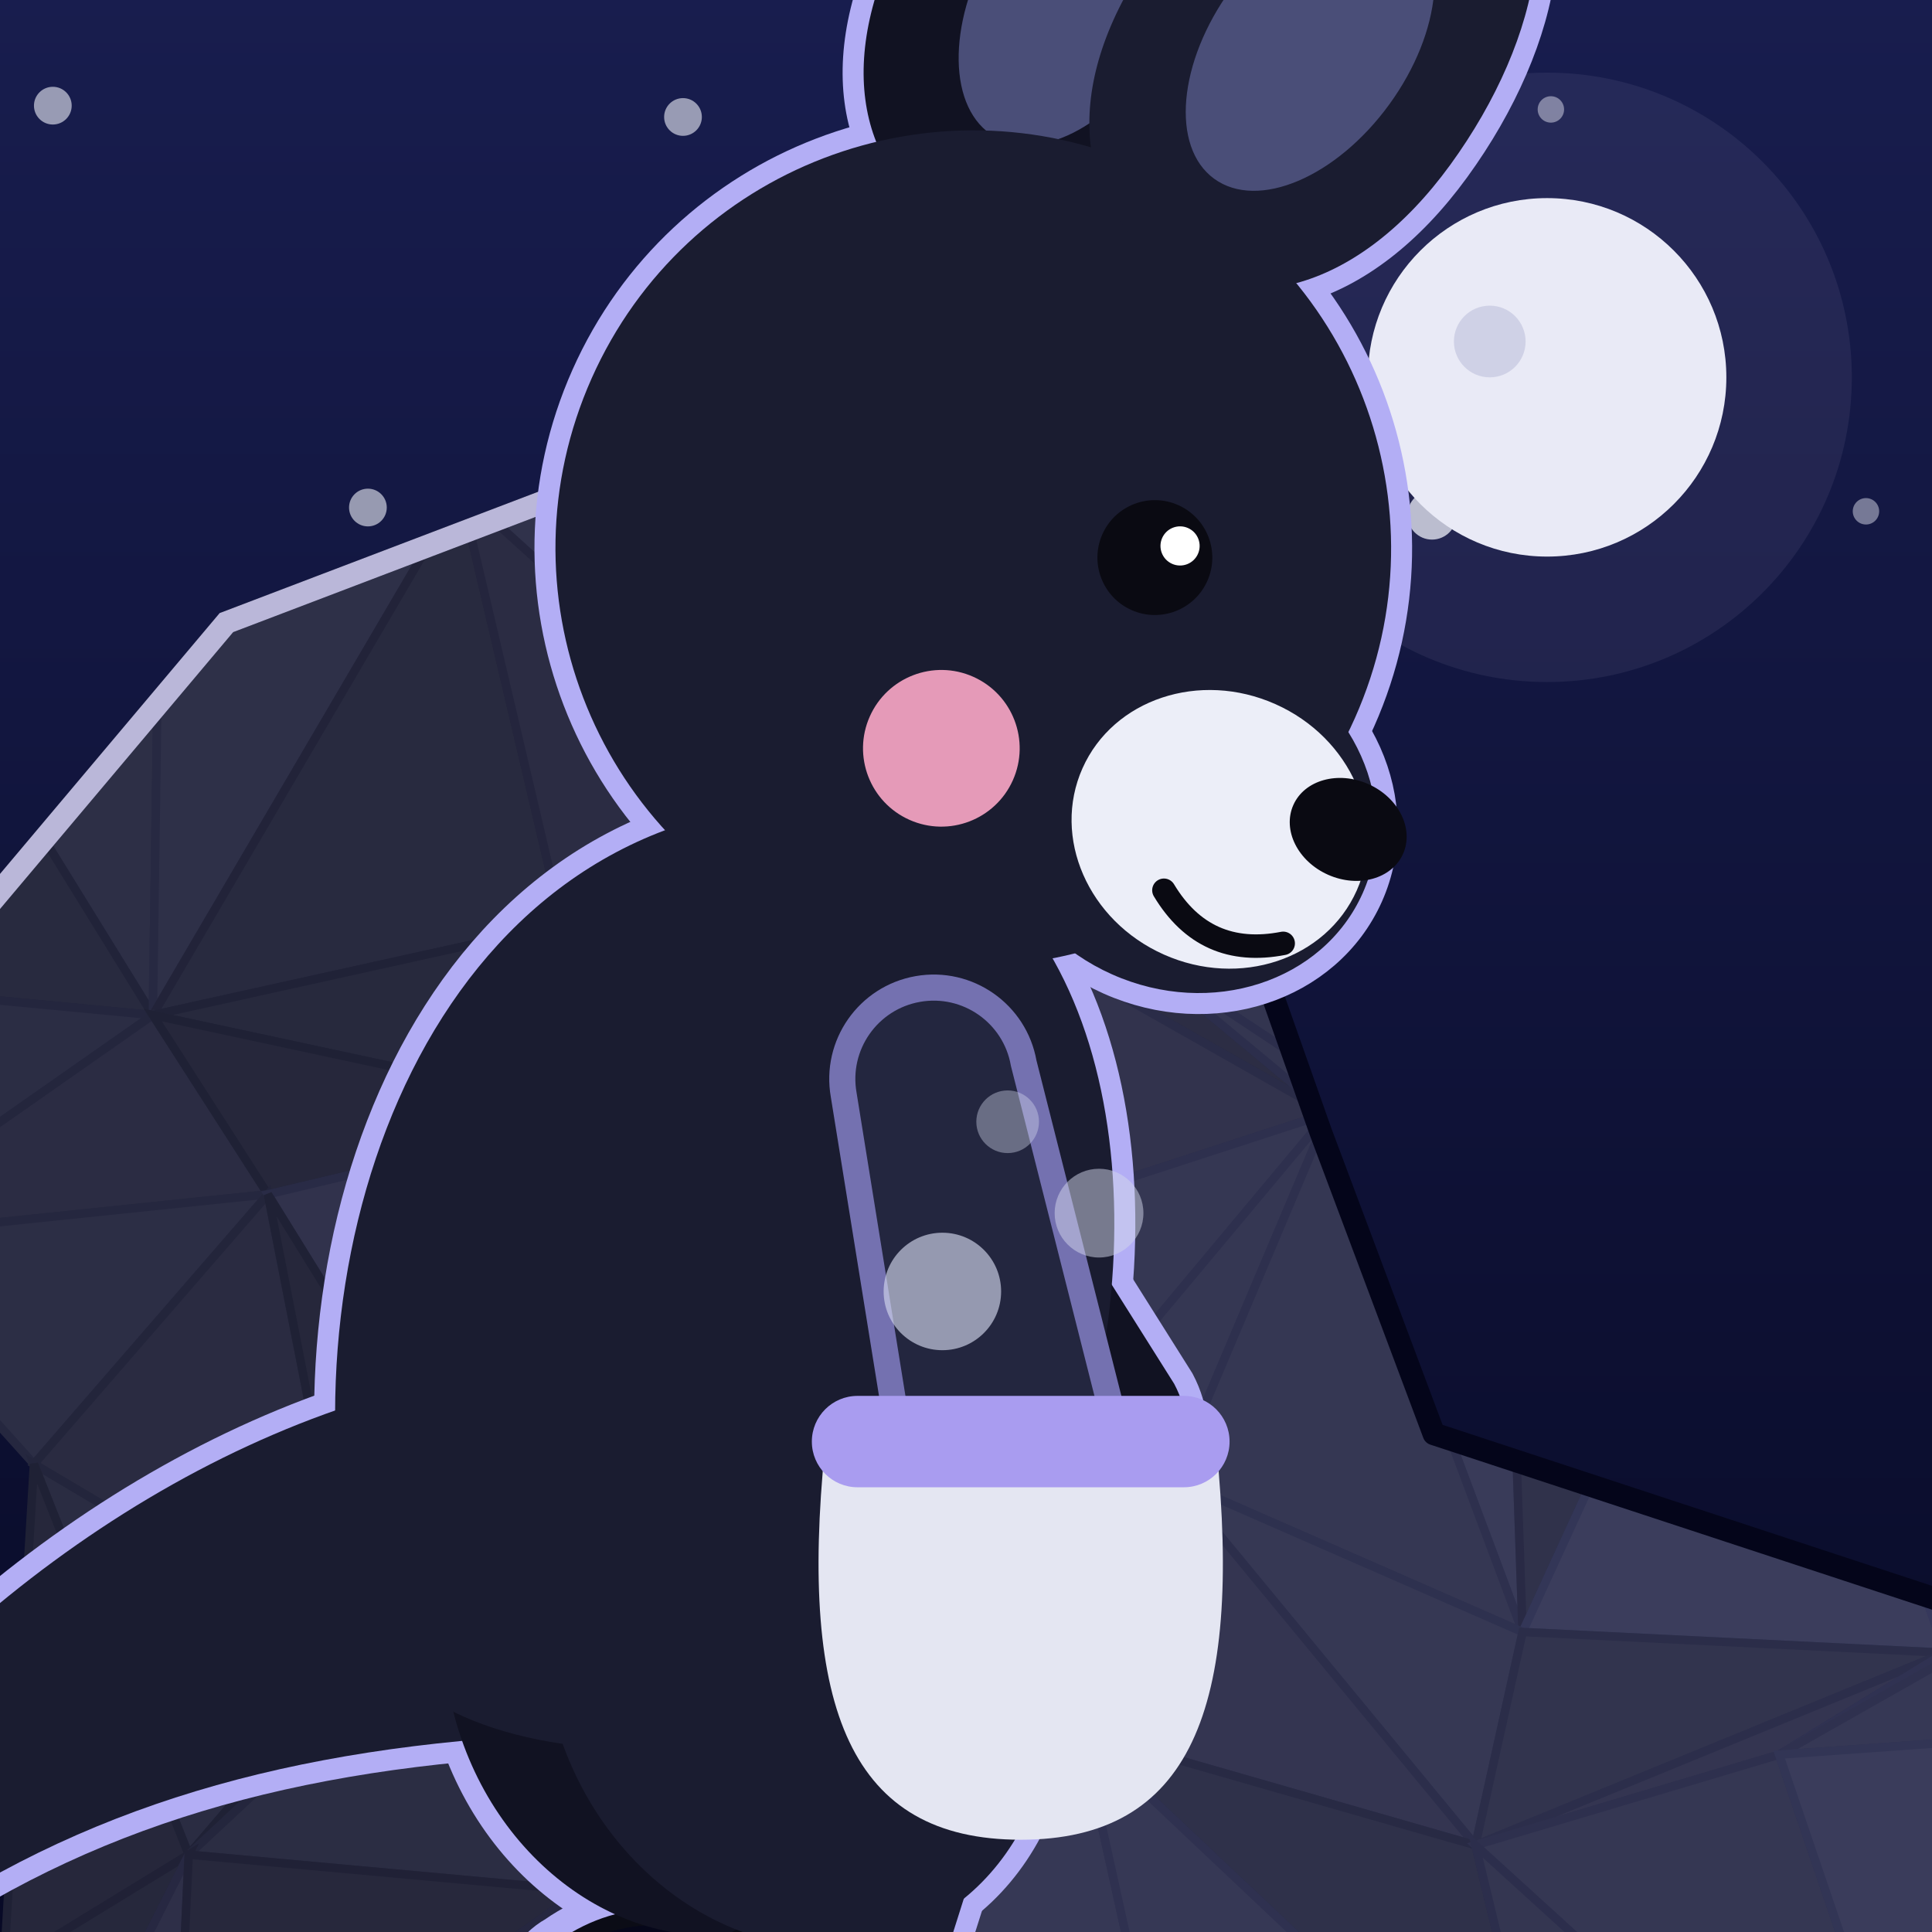
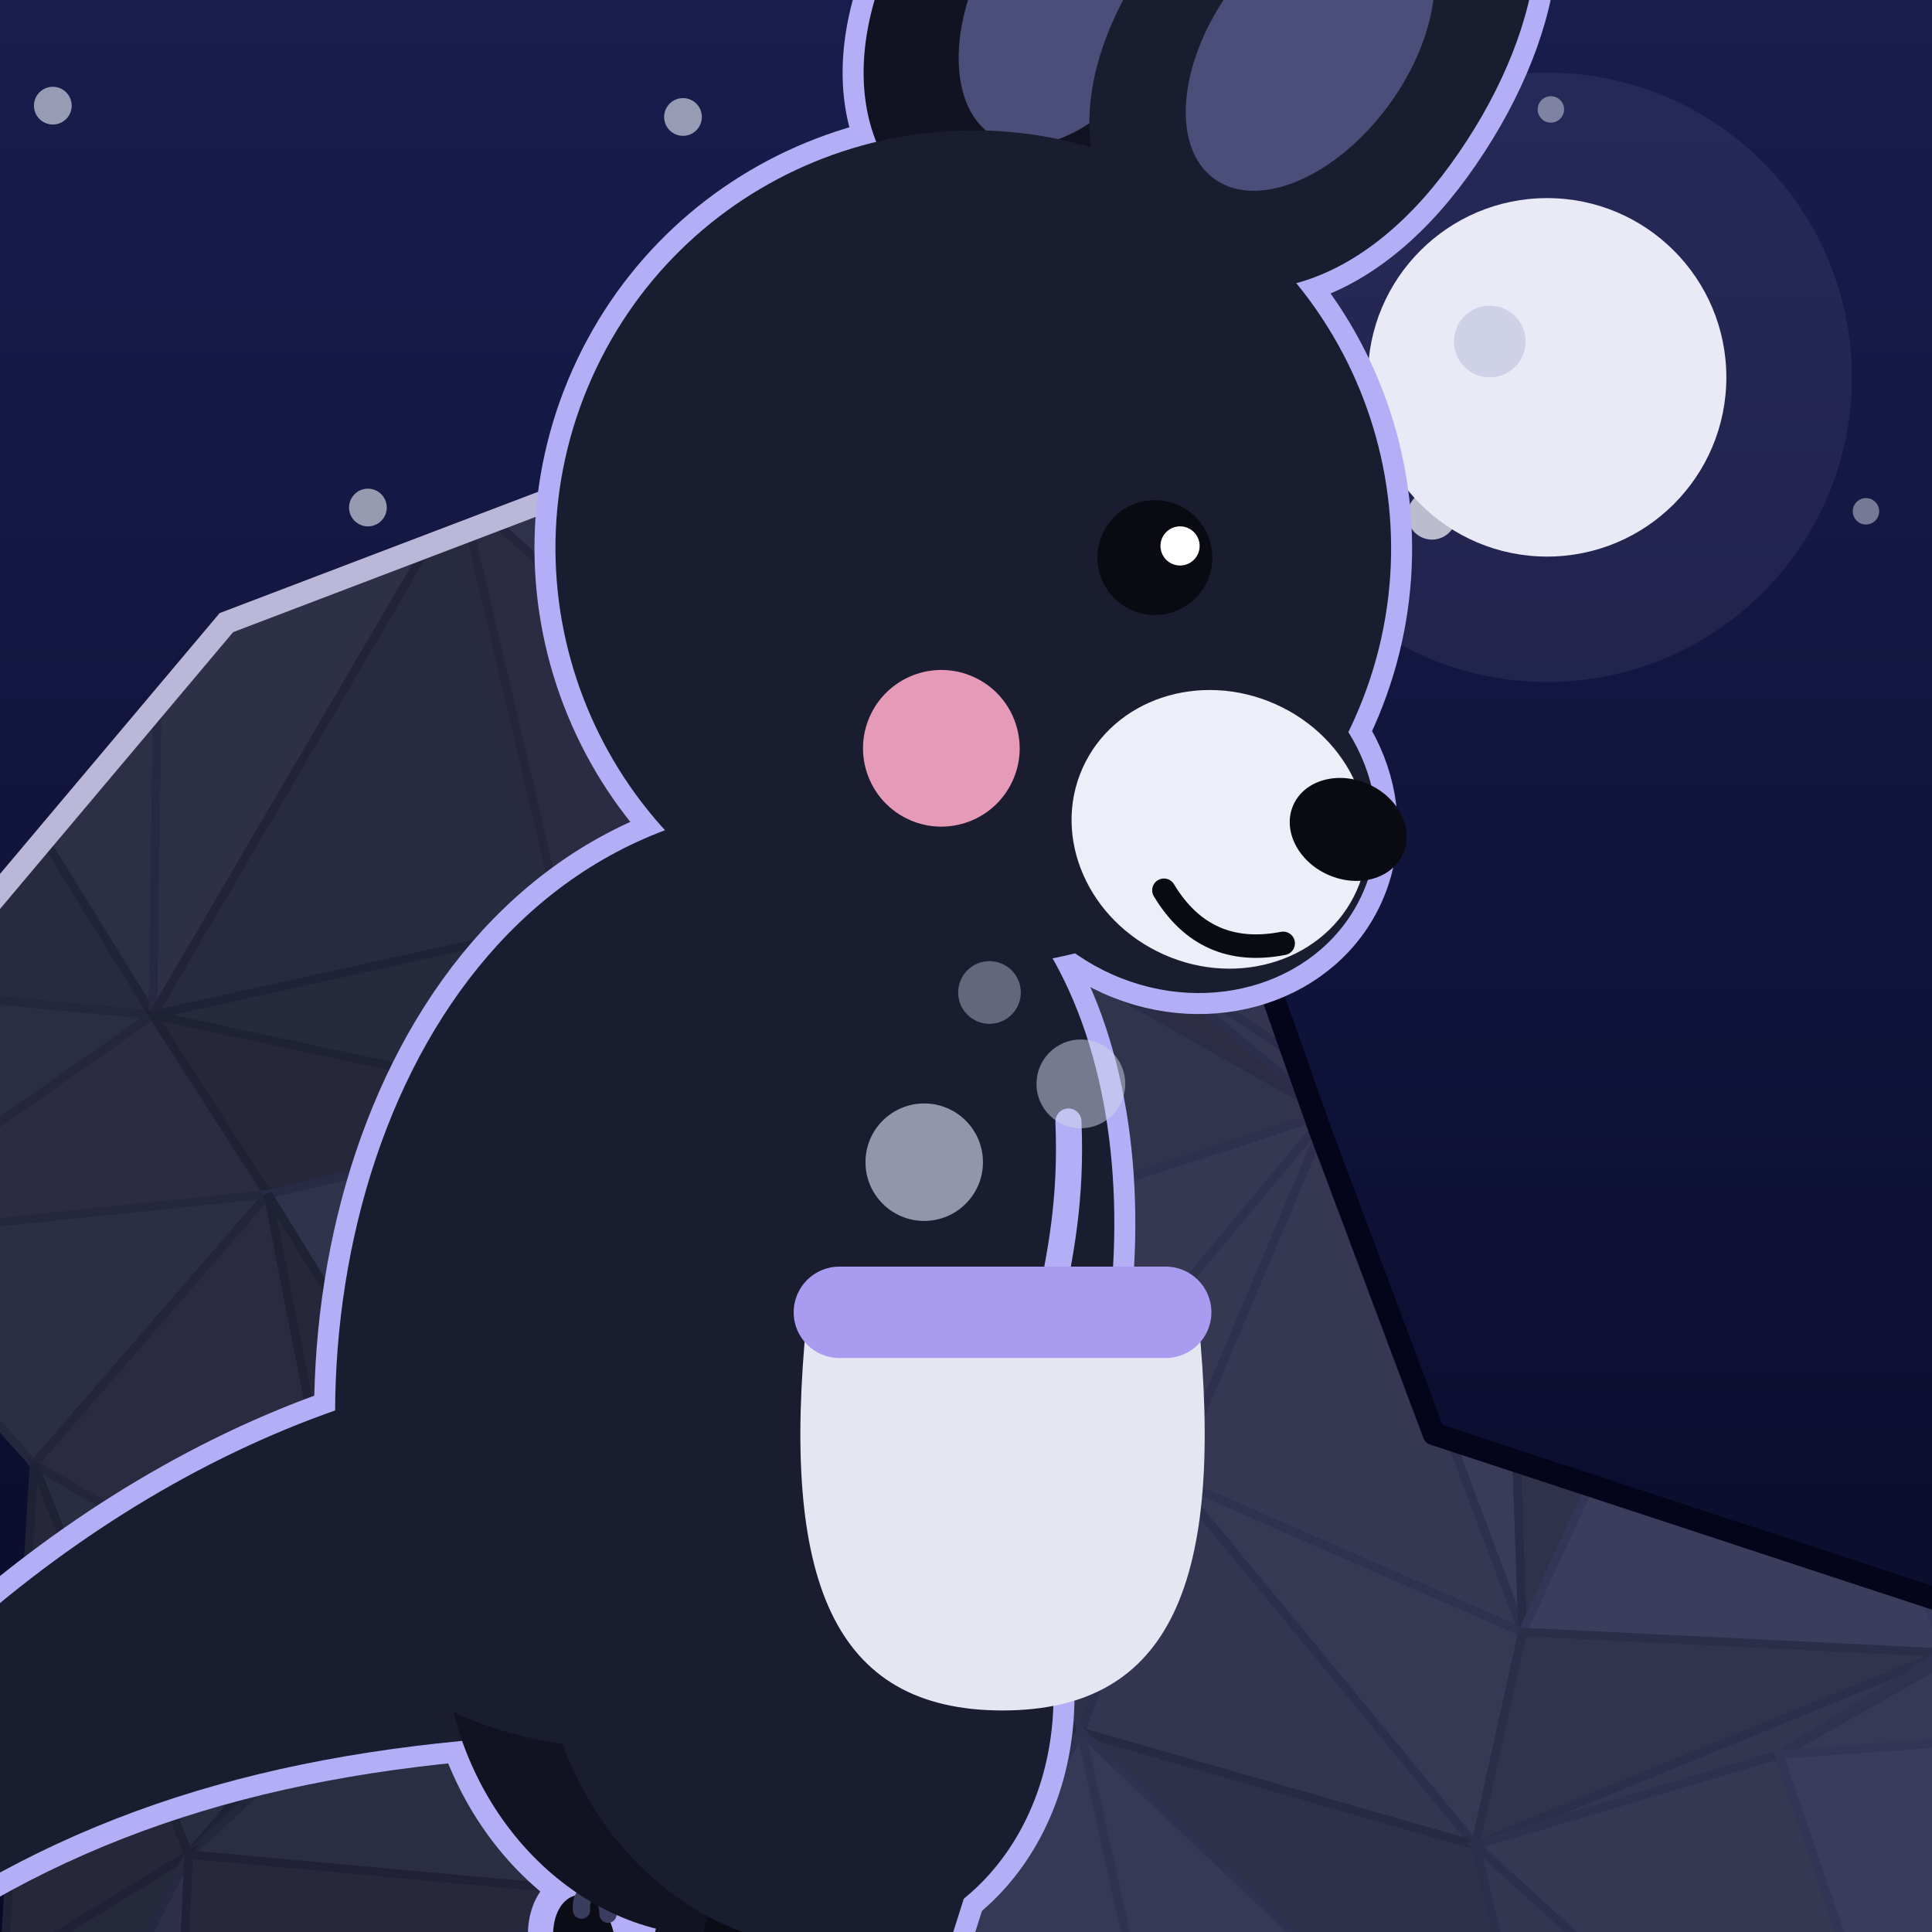
<svg xmlns="http://www.w3.org/2000/svg" viewBox="0 0 1024 1024" width="1024" height="1024" role="img" aria-label="App icon, Chalk-up">
  <defs>
    <clipPath id="ic-chalk-1024">
      <rect width="1024" height="1024" rx="0" />
    </clipPath>
    <linearGradient id="ib-chalk-1024" x1="0" y1="0" x2="0" y2="1">
      <stop offset="0" stop-color="#181D4E" />
      <stop offset="1" stop-color="#080A26" />
    </linearGradient>
  </defs>
  <g clip-path="url(#ic-chalk-1024)">
    <rect width="1024" height="1024" fill="url(#ib-chalk-1024)" />
    <circle cx="655" cy="265" r="7" fill="#EEF0FA" opacity="0.45" />
    <circle cx="28" cy="56" r="10" fill="#EEF0FA" opacity="0.6" />
    <circle cx="425" cy="267" r="13" fill="#EEF0FA" opacity="0.75" />
    <circle cx="822" cy="58" r="7" fill="#EEF0FA" opacity="0.45" />
    <circle cx="195" cy="269" r="10" fill="#EEF0FA" opacity="0.6" />
    <circle cx="592" cy="60" r="13" fill="#EEF0FA" opacity="0.75" />
    <circle cx="989" cy="271" r="7" fill="#EEF0FA" opacity="0.45" />
    <circle cx="362" cy="62" r="10" fill="#EEF0FA" opacity="0.6" />
    <circle cx="759" cy="273" r="13" fill="#EEF0FA" opacity="0.75" />
    <circle cx="820" cy="200" r="161.5" fill="#E9E6FF" opacity=".07" />
    <circle cx="820" cy="200" r="95" fill="#E9EAF6" />
    <circle cx="789.6" cy="181" r="19" fill="#CFD1E6" />
    <g>
      <clipPath id="r-chalk-1024">
        <path d="M-40 1064 L-40 520 L120 330 L330 250 L520 300 L640 430 L700 600 L760 760 L1064 860 L1064 1064Z" />
      </clipPath>
      <g clip-path="url(#r-chalk-1024)">
        <path d="M-75,-107L102,23L69,68Z" fill="hsl(236 22% 20.0%)" stroke="hsl(236 26% 17.5%)" stroke-width="4.5" />
        <path d="M-75,-107L69,68L-3,162Z" fill="hsl(236 22% 19.0%)" stroke="hsl(236 26% 16.5%)" stroke-width="4.5" />
        <path d="M102,23L329,-26L69,68Z" fill="hsl(236 22% 19.2%)" stroke="hsl(236 26% 16.7%)" stroke-width="4.5" />
        <path d="M329,-26L336,174L69,68Z" fill="hsl(236 22% 20.0%)" stroke="hsl(236 26% 17.5%)" stroke-width="4.5" />
        <path d="M329,-26L510,24L336,174Z" fill="hsl(236 22% 20.5%)" stroke="hsl(236 26% 18.0%)" stroke-width="4.5" />
        <path d="M510,24L531,171L336,174Z" fill="hsl(236 22% 21.1%)" stroke="hsl(236 26% 18.6%)" stroke-width="4.5" />
        <path d="M510,24L651,-102L678,164Z" fill="hsl(236 22% 26.1%)" stroke="hsl(236 26% 23.6%)" stroke-width="4.5" />
        <path d="M510,24L678,164L531,171Z" fill="hsl(236 22% 23.5%)" stroke="hsl(236 26% 21.0%)" stroke-width="4.5" />
        <path d="M651,-102L800,-79L869,72Z" fill="hsl(236 22% 26.7%)" stroke="hsl(236 26% 24.2%)" stroke-width="4.5" />
        <path d="M651,-102L869,72L678,164Z" fill="hsl(236 22% 28.6%)" stroke="hsl(236 26% 26.1%)" stroke-width="4.5" />
        <path d="M800,-79L970,-40L918,98Z" fill="hsl(236 22% 30.3%)" stroke="hsl(236 26% 27.8%)" stroke-width="4.5" />
        <path d="M800,-79L918,98L869,72Z" fill="hsl(236 22% 25.8%)" stroke="hsl(236 26% 23.3%)" stroke-width="4.5" />
        <path d="M970,-40L1195,-75L918,98Z" fill="hsl(236 22% 27.0%)" stroke="hsl(236 26% 24.5%)" stroke-width="4.5" />
        <path d="M1195,-75L1093,93L918,98Z" fill="hsl(236 22% 31.0%)" stroke="hsl(236 26% 28.5%)" stroke-width="4.5" />
        <path d="M1195,-75L1379,-49L1093,93Z" fill="hsl(236 22% 31.0%)" stroke="hsl(236 26% 28.5%)" stroke-width="4.5" />
        <path d="M1379,-49L1275,63L1093,93Z" fill="hsl(236 22% 31.0%)" stroke="hsl(236 26% 28.5%)" stroke-width="4.5" />
        <path d="M-3,162L69,68L84,332Z" fill="hsl(236 22% 19.0%)" stroke="hsl(236 26% 16.5%)" stroke-width="4.5" />
        <path d="M-3,162L84,332L-45,334Z" fill="hsl(236 22% 20.6%)" stroke="hsl(236 26% 18.1%)" stroke-width="4.5" />
        <path d="M69,68L336,174L244,260Z" fill="hsl(236 22% 19.9%)" stroke="hsl(236 26% 17.4%)" stroke-width="4.5" />
        <path d="M69,68L244,260L84,332Z" fill="hsl(236 22% 23.1%)" stroke="hsl(236 26% 20.6%)" stroke-width="4.5" />
        <path d="M336,174L531,171L412,268Z" fill="hsl(236 22% 24.6%)" stroke="hsl(236 26% 22.1%)" stroke-width="4.5" />
        <path d="M336,174L412,268L244,260Z" fill="hsl(236 22% 22.6%)" stroke="hsl(236 26% 20.1%)" stroke-width="4.5" />
        <path d="M531,171L678,164L696,253Z" fill="hsl(236 22% 23.5%)" stroke="hsl(236 26% 21.0%)" stroke-width="4.5" />
        <path d="M531,171L696,253L412,268Z" fill="hsl(236 22% 21.6%)" stroke="hsl(236 26% 19.1%)" stroke-width="4.5" />
        <path d="M678,164L869,72L779,282Z" fill="hsl(236 22% 23.8%)" stroke="hsl(236 26% 21.3%)" stroke-width="4.5" />
        <path d="M678,164L779,282L696,253Z" fill="hsl(236 22% 23.6%)" stroke="hsl(236 26% 21.1%)" stroke-width="4.5" />
        <path d="M869,72L918,98L1004,280Z" fill="hsl(236 22% 29.1%)" stroke="hsl(236 26% 26.6%)" stroke-width="4.5" />
        <path d="M869,72L1004,280L779,282Z" fill="hsl(236 22% 30.2%)" stroke="hsl(236 26% 27.7%)" stroke-width="4.5" />
        <path d="M918,98L1093,93L1174,237Z" fill="hsl(236 22% 31.0%)" stroke="hsl(236 26% 28.5%)" stroke-width="4.5" />
        <path d="M918,98L1174,237L1004,280Z" fill="hsl(236 22% 29.1%)" stroke="hsl(236 26% 26.6%)" stroke-width="4.5" />
        <path d="M1093,93L1275,63L1293,328Z" fill="hsl(236 22% 30.5%)" stroke="hsl(236 26% 28.0%)" stroke-width="4.5" />
        <path d="M1093,93L1293,328L1174,237Z" fill="hsl(236 22% 29.6%)" stroke="hsl(236 26% 27.1%)" stroke-width="4.5" />
        <path d="M-45,334L84,332L81,538Z" fill="hsl(236 22% 22.6%)" stroke="hsl(236 26% 20.1%)" stroke-width="4.5" />
        <path d="M-45,334L81,538L-56,525Z" fill="hsl(236 22% 20.2%)" stroke="hsl(236 26% 17.7%)" stroke-width="4.5" />
        <path d="M84,332L244,260L81,538Z" fill="hsl(236 22% 23.1%)" stroke="hsl(236 26% 20.6%)" stroke-width="4.5" />
        <path d="M244,260L298,490L81,538Z" fill="hsl(236 22% 20.3%)" stroke="hsl(236 26% 17.8%)" stroke-width="4.5" />
        <path d="M244,260L412,268L448,445Z" fill="hsl(236 22% 24.0%)" stroke="hsl(236 26% 21.5%)" stroke-width="4.5" />
        <path d="M244,260L448,445L298,490Z" fill="hsl(236 22% 21.4%)" stroke="hsl(236 26% 18.9%)" stroke-width="4.5" />
        <path d="M412,268L696,253L592,497Z" fill="hsl(236 22% 26.4%)" stroke="hsl(236 26% 23.9%)" stroke-width="4.5" />
        <path d="M412,268L592,497L448,445Z" fill="hsl(236 22% 25.9%)" stroke="hsl(236 26% 23.4%)" stroke-width="4.5" />
        <path d="M696,253L779,282L592,497Z" fill="hsl(236 22% 27.7%)" stroke="hsl(236 26% 25.2%)" stroke-width="4.5" />
        <path d="M779,282L751,476L592,497Z" fill="hsl(236 22% 24.5%)" stroke="hsl(236 26% 22.0%)" stroke-width="4.5" />
        <path d="M779,282L1004,280L751,476Z" fill="hsl(236 22% 29.3%)" stroke="hsl(236 26% 26.8%)" stroke-width="4.5" />
        <path d="M1004,280L925,488L751,476Z" fill="hsl(236 22% 29.6%)" stroke="hsl(236 26% 27.1%)" stroke-width="4.5" />
        <path d="M1004,280L1174,237L925,488Z" fill="hsl(236 22% 29.1%)" stroke="hsl(236 26% 26.6%)" stroke-width="4.5" />
        <path d="M1174,237L1138,470L925,488Z" fill="hsl(236 22% 27.6%)" stroke="hsl(236 26% 25.1%)" stroke-width="4.5" />
        <path d="M1174,237L1293,328L1276,538Z" fill="hsl(236 22% 28.1%)" stroke="hsl(236 26% 25.6%)" stroke-width="4.5" />
        <path d="M1174,237L1276,538L1138,470Z" fill="hsl(236 22% 27.2%)" stroke="hsl(236 26% 24.7%)" stroke-width="4.5" />
        <path d="M-56,525L81,538L-89,657Z" fill="hsl(236 22% 21.7%)" stroke="hsl(236 26% 19.2%)" stroke-width="4.5" />
        <path d="M81,538L142,633L-89,657Z" fill="hsl(236 22% 21.5%)" stroke="hsl(236 26% 19.0%)" stroke-width="4.5" />
        <path d="M81,538L298,490L323,590Z" fill="hsl(236 22% 19.7%)" stroke="hsl(236 26% 17.2%)" stroke-width="4.5" />
        <path d="M81,538L323,590L142,633Z" fill="hsl(236 22% 19.0%)" stroke="hsl(236 26% 16.5%)" stroke-width="4.5" />
        <path d="M298,490L448,445L323,590Z" fill="hsl(236 22% 25.3%)" stroke="hsl(236 26% 22.8%)" stroke-width="4.5" />
        <path d="M448,445L532,646L323,590Z" fill="hsl(236 22% 22.6%)" stroke="hsl(236 26% 20.1%)" stroke-width="4.5" />
        <path d="M448,445L592,497L704,590Z" fill="hsl(236 22% 22.0%)" stroke="hsl(236 26% 19.5%)" stroke-width="4.5" />
        <path d="M448,445L704,590L532,646Z" fill="hsl(236 22% 24.9%)" stroke="hsl(236 26% 22.4%)" stroke-width="4.5" />
        <path d="M592,497L751,476L799,634Z" fill="hsl(236 22% 25.7%)" stroke="hsl(236 26% 23.2%)" stroke-width="4.5" />
        <path d="M592,497L799,634L704,590Z" fill="hsl(236 22% 26.0%)" stroke="hsl(236 26% 23.5%)" stroke-width="4.5" />
        <path d="M751,476L925,488L932,593Z" fill="hsl(236 22% 24.5%)" stroke="hsl(236 26% 22.0%)" stroke-width="4.5" />
        <path d="M751,476L932,593L799,634Z" fill="hsl(236 22% 26.8%)" stroke="hsl(236 26% 24.3%)" stroke-width="4.5" />
        <path d="M925,488L1138,470L1119,639Z" fill="hsl(236 22% 29.1%)" stroke="hsl(236 26% 26.6%)" stroke-width="4.5" />
        <path d="M925,488L1119,639L932,593Z" fill="hsl(236 22% 25.4%)" stroke="hsl(236 26% 22.9%)" stroke-width="4.5" />
        <path d="M1138,470L1276,538L1255,573Z" fill="hsl(236 22% 27.9%)" stroke="hsl(236 26% 25.4%)" stroke-width="4.5" />
        <path d="M1138,470L1255,573L1119,639Z" fill="hsl(236 22% 27.2%)" stroke="hsl(236 26% 24.7%)" stroke-width="4.5" />
        <path d="M-89,657L142,633L18,776Z" fill="hsl(236 22% 22.2%)" stroke="hsl(236 26% 19.7%)" stroke-width="4.5" />
        <path d="M142,633L190,878L18,776Z" fill="hsl(236 22% 21.0%)" stroke="hsl(236 26% 18.5%)" stroke-width="4.5" />
        <path d="M142,633L323,590L264,830Z" fill="hsl(236 22% 24.4%)" stroke="hsl(236 26% 21.9%)" stroke-width="4.5" />
        <path d="M142,633L264,830L190,878Z" fill="hsl(236 22% 19.0%)" stroke="hsl(236 26% 16.5%)" stroke-width="4.5" />
        <path d="M323,590L532,646L264,830Z" fill="hsl(236 22% 21.1%)" stroke="hsl(236 26% 18.6%)" stroke-width="4.5" />
        <path d="M532,646L480,858L264,830Z" fill="hsl(236 22% 23.7%)" stroke="hsl(236 26% 21.2%)" stroke-width="4.5" />
        <path d="M532,646L704,590L480,858Z" fill="hsl(236 22% 26.8%)" stroke="hsl(236 26% 24.3%)" stroke-width="4.5" />
        <path d="M704,590L622,784L480,858Z" fill="hsl(236 22% 26.7%)" stroke="hsl(236 26% 24.2%)" stroke-width="4.5" />
        <path d="M704,590L799,634L807,865Z" fill="hsl(236 22% 28.6%)" stroke="hsl(236 26% 26.1%)" stroke-width="4.5" />
        <path d="M704,590L807,865L622,784Z" fill="hsl(236 22% 26.7%)" stroke="hsl(236 26% 24.2%)" stroke-width="4.5" />
        <path d="M799,634L932,593L807,865Z" fill="hsl(236 22% 24.0%)" stroke="hsl(236 26% 21.5%)" stroke-width="4.5" />
        <path d="M932,593L1031,876L807,865Z" fill="hsl(236 22% 29.6%)" stroke="hsl(236 26% 27.1%)" stroke-width="4.5" />
        <path d="M932,593L1119,639L1031,876Z" fill="hsl(236 22% 31.0%)" stroke="hsl(236 26% 28.5%)" stroke-width="4.5" />
        <path d="M1119,639L1181,795L1031,876Z" fill="hsl(236 22% 28.8%)" stroke="hsl(236 26% 26.3%)" stroke-width="4.5" />
        <path d="M1119,639L1255,573L1327,869Z" fill="hsl(236 22% 30.5%)" stroke="hsl(236 26% 28.0%)" stroke-width="4.5" />
        <path d="M1119,639L1327,869L1181,795Z" fill="hsl(236 22% 29.1%)" stroke="hsl(236 26% 26.6%)" stroke-width="4.5" />
        <path d="M18,776L190,878L100,983Z" fill="hsl(236 22% 21.3%)" stroke="hsl(236 26% 18.8%)" stroke-width="4.5" />
        <path d="M18,776L100,983L2,1043Z" fill="hsl(236 22% 19.0%)" stroke="hsl(236 26% 16.5%)" stroke-width="4.5" />
        <path d="M190,878L264,830L100,983Z" fill="hsl(236 22% 19.0%)" stroke="hsl(236 26% 16.5%)" stroke-width="4.5" />
        <path d="M264,830L308,1002L100,983Z" fill="hsl(236 22% 21.6%)" stroke="hsl(236 26% 19.1%)" stroke-width="4.5" />
        <path d="M264,830L480,858L308,1002Z" fill="hsl(236 22% 25.1%)" stroke="hsl(236 26% 22.6%)" stroke-width="4.5" />
        <path d="M480,858L536,978L308,1002Z" fill="hsl(236 22% 24.7%)" stroke="hsl(236 26% 22.2%)" stroke-width="4.5" />
        <path d="M480,858L622,784L573,918Z" fill="hsl(236 22% 23.5%)" stroke="hsl(236 26% 21.0%)" stroke-width="4.5" />
        <path d="M480,858L573,918L536,978Z" fill="hsl(236 22% 22.6%)" stroke="hsl(236 26% 20.1%)" stroke-width="4.5" />
        <path d="M622,784L807,865L782,978Z" fill="hsl(236 22% 27.1%)" stroke="hsl(236 26% 24.6%)" stroke-width="4.5" />
        <path d="M622,784L782,978L573,918Z" fill="hsl(236 22% 25.9%)" stroke="hsl(236 26% 23.4%)" stroke-width="4.5" />
        <path d="M807,865L1031,876L782,978Z" fill="hsl(236 22% 25.2%)" stroke="hsl(236 26% 22.7%)" stroke-width="4.5" />
        <path d="M1031,876L943,930L782,978Z" fill="hsl(236 22% 25.9%)" stroke="hsl(236 26% 23.4%)" stroke-width="4.5" />
        <path d="M1031,876L1181,795L943,930Z" fill="hsl(236 22% 27.9%)" stroke="hsl(236 26% 25.4%)" stroke-width="4.5" />
        <path d="M1181,795L1167,914L943,930Z" fill="hsl(236 22% 27.2%)" stroke="hsl(236 26% 24.7%)" stroke-width="4.5" />
        <path d="M1181,795L1327,869L1335,980Z" fill="hsl(236 22% 31.0%)" stroke="hsl(236 26% 28.5%)" stroke-width="4.5" />
        <path d="M1181,795L1335,980L1167,914Z" fill="hsl(236 22% 30.2%)" stroke="hsl(236 26% 27.7%)" stroke-width="4.5" />
        <path d="M2,1043L100,983L-3,1187Z" fill="hsl(236 22% 19.3%)" stroke="hsl(236 26% 16.8%)" stroke-width="4.5" />
        <path d="M100,983L92,1155L-3,1187Z" fill="hsl(236 22% 23.0%)" stroke="hsl(236 26% 20.5%)" stroke-width="4.5" />
        <path d="M100,983L308,1002L92,1155Z" fill="hsl(236 22% 19.4%)" stroke="hsl(236 26% 16.9%)" stroke-width="4.5" />
        <path d="M308,1002L255,1091L92,1155Z" fill="hsl(236 22% 22.4%)" stroke="hsl(236 26% 19.9%)" stroke-width="4.5" />
        <path d="M308,1002L536,978L414,1178Z" fill="hsl(236 22% 21.3%)" stroke="hsl(236 26% 18.8%)" stroke-width="4.5" />
        <path d="M308,1002L414,1178L255,1091Z" fill="hsl(236 22% 22.9%)" stroke="hsl(236 26% 20.4%)" stroke-width="4.5" />
        <path d="M536,978L573,918L414,1178Z" fill="hsl(236 22% 21.4%)" stroke="hsl(236 26% 18.9%)" stroke-width="4.5" />
        <path d="M573,918L632,1185L414,1178Z" fill="hsl(236 22% 27.2%)" stroke="hsl(236 26% 24.7%)" stroke-width="4.5" />
        <path d="M573,918L782,978L825,1156Z" fill="hsl(236 22% 23.7%)" stroke="hsl(236 26% 21.2%)" stroke-width="4.5" />
        <path d="M573,918L825,1156L632,1185Z" fill="hsl(236 22% 27.3%)" stroke="hsl(236 26% 24.8%)" stroke-width="4.5" />
        <path d="M782,978L943,930L1039,1212Z" fill="hsl(236 22% 26.7%)" stroke="hsl(236 26% 24.2%)" stroke-width="4.5" />
        <path d="M782,978L1039,1212L825,1156Z" fill="hsl(236 22% 26.0%)" stroke="hsl(236 26% 23.5%)" stroke-width="4.5" />
        <path d="M943,930L1167,914L1039,1212Z" fill="hsl(236 22% 29.1%)" stroke="hsl(236 26% 26.6%)" stroke-width="4.5" />
        <path d="M1167,914L1142,1133L1039,1212Z" fill="hsl(236 22% 31.0%)" stroke="hsl(236 26% 28.5%)" stroke-width="4.5" />
        <path d="M1167,914L1335,980L1290,1136Z" fill="hsl(236 22% 27.8%)" stroke="hsl(236 26% 25.3%)" stroke-width="4.5" />
        <path d="M1167,914L1290,1136L1142,1133Z" fill="hsl(236 22% 31.0%)" stroke="hsl(236 26% 28.5%)" stroke-width="4.5" />
        <path d="M-3,1187L92,1155L-46,1291Z" fill="hsl(236 22% 19.0%)" stroke="hsl(236 26% 16.5%)" stroke-width="4.5" />
        <path d="M92,1155L96,1281L-46,1291Z" fill="hsl(236 22% 19.0%)" stroke="hsl(236 26% 16.5%)" stroke-width="4.5" />
        <path d="M92,1155L255,1091L96,1281Z" fill="hsl(236 22% 22.1%)" stroke="hsl(236 26% 19.6%)" stroke-width="4.5" />
        <path d="M255,1091L344,1350L96,1281Z" fill="hsl(236 22% 20.1%)" stroke="hsl(236 26% 17.6%)" stroke-width="4.5" />
        <path d="M255,1091L414,1178L344,1350Z" fill="hsl(236 22% 20.8%)" stroke="hsl(236 26% 18.3%)" stroke-width="4.5" />
        <path d="M414,1178L463,1335L344,1350Z" fill="hsl(236 22% 25.2%)" stroke="hsl(236 26% 22.7%)" stroke-width="4.5" />
        <path d="M414,1178L632,1185L463,1335Z" fill="hsl(236 22% 21.1%)" stroke="hsl(236 26% 18.6%)" stroke-width="4.5" />
        <path d="M632,1185L592,1341L463,1335Z" fill="hsl(236 22% 25.5%)" stroke="hsl(236 26% 23.0%)" stroke-width="4.5" />
        <path d="M632,1185L825,1156L592,1341Z" fill="hsl(236 22% 23.8%)" stroke="hsl(236 26% 21.3%)" stroke-width="4.5" />
        <path d="M825,1156L809,1316L592,1341Z" fill="hsl(236 22% 28.6%)" stroke="hsl(236 26% 26.1%)" stroke-width="4.5" />
        <path d="M825,1156L1039,1212L809,1316Z" fill="hsl(236 22% 27.1%)" stroke="hsl(236 26% 24.6%)" stroke-width="4.5" />
        <path d="M1039,1212L941,1308L809,1316Z" fill="hsl(236 22% 27.7%)" stroke="hsl(236 26% 25.2%)" stroke-width="4.5" />
        <path d="M1039,1212L1142,1133L1199,1263Z" fill="hsl(236 22% 27.1%)" stroke="hsl(236 26% 24.6%)" stroke-width="4.5" />
        <path d="M1039,1212L1199,1263L941,1308Z" fill="hsl(236 22% 27.4%)" stroke="hsl(236 26% 24.9%)" stroke-width="4.5" />
        <path d="M1142,1133L1290,1136L1375,1306Z" fill="hsl(236 22% 29.9%)" stroke="hsl(236 26% 27.4%)" stroke-width="4.5" />
        <path d="M1142,1133L1375,1306L1199,1263Z" fill="hsl(236 22% 29.4%)" stroke="hsl(236 26% 26.9%)" stroke-width="4.5" />
      </g>
      <path d="M-40 1064 L-40 520 L120 330 L330 250 L520 300 L640 430 L700 600 L760 760 L1064 860 L1064 1064Z" fill="none" stroke="#04051A" stroke-width="12" stroke-linejoin="round" />
      <path d="M-40 520 L120 330 L330 250 L520 300 L640 430" fill="none" stroke="#D9D6FA" stroke-width="12" stroke-linecap="round" opacity=".85" />
    </g>
    <svg x="0" y="0" width="1024" height="1024" viewBox="-52 -126 148 148" preserveAspectRatio="xMidYMid slice">
      <g fill="#B3AEF5" stroke="#B3AEF5" stroke-width="3.217" stroke-linejoin="round">
        <g transform="translate(0 0)">
          <g data-part="body" transform="translate(0 0) rotate(2)">
            <g data-part="tail" transform="translate(-18 -4) rotate(-6)">
              <g>
                <path d="M4 -16 C-18 -14 -40 0 -54 18 C-58 24 -53 30 -47 26 C-32 16 -16 12 4 12Z" />
              </g>
            </g>
            <g data-part="thighFar" transform="translate(-4 -12) rotate(4)">
              <g data-part="shinFar" transform="translate(12 28) rotate(10)">
                <g>
                  <path d="M-6 0 L-5 16 A5 5 0 0 0 5 16 L6 0 A6 6 0 0 0 -6 0Z" />
                </g>
                <g data-part="shoeFar" transform="translate(0 20) rotate(-14)">
                  <g>
                    <g transform="scale(1.2)">
-                       <path d="M-8 -11 C-13 -8 -13 8 -8 12 L23 12 C31 12 33 3 27 -1 C21 -5 12 -6 5 -11 C1 -14 -4 -14 -8 -11Z" fill="#0B0C16" />
+                       <path d="M-7.6 -8.4 C-10.4 -14.6 -4.6 -16.4 -4.2 -9.8Z" fill="#0B0C16" />
+                       <path d="M-7 -8 C-11 -6 -13 0 -12 5 C-11.5 9 -8 11 -4 10.6 C4 10 14 12 22 14.5 C26 15.6 29 15 28.5 12.5 C27.5 8 21 3 14 -0.5 C9 -3 5 -7 3 -9 C0 -10.6 -4 -10.2 -7 -8Z" fill="#0B0C16" />
                    </g>
                  </g>
                </g>
              </g>
              <g>
                <ellipse cx="6" cy="12" rx="19" ry="22" transform="rotate(-20 6 12)" />
              </g>
            </g>
            <g data-part="armFar" transform="translate(12 -46) rotate(-30)">
              <g>
-                 <path d="M-7 0 L-7.5 34 A8.5 8.5 0 0 0 9.5 34 L7 0 A7 7 0 0 0 -7 0Z" />
+                 <path d="M-10 0 C-10 -8 10 -8 10 0 C10 8 7 14 5.5 19 C7.5 22 7 28.5 1.5 29.5 C-3.5 30 -5 26 -3.8 20 C-5 13 -9 7 -10 0Z" />
              </g>
            </g>
            <g>
              <path d="M-24 0 C-32 -24 -24 -58 2 -64 C24 -68 34 -48 32 -26 C30 -6 20 6 2 8 C-12 9 -20 6 -24 0Z" />
            </g>
            <g data-part="head" transform="translate(8 -56) rotate(22)">
              <g data-part="earFar" transform="translate(-12 -54) rotate(6)">
                <g>
                  <path d="M0 -41 C9 -41 14 -30 14 -18 C14 -6 8 1 0 1 C-8 1 -14 -6 -14 -18 C-14 -30 -9 -41 0 -41Z" />
                </g>
              </g>
              <g>
                <circle cx="0" cy="-31" r="32" />
                <circle cx="4" cy="-15" r="17" />
                <ellipse cx="23" cy="-19" rx="15" ry="13.5" />
              </g>
              <g data-part="earNear" transform="translate(4 -58) rotate(12)">
                <g>
                  <path d="M0 -41 C9 -41 14 -30 14 -18 C14 -6 8 1 0 1 C-8 1 -14 -6 -14 -18 C-14 -30 -9 -41 0 -41Z" />
                </g>
              </g>
            </g>
            <g data-part="thighNear" transform="translate(2 -10) rotate(-6)">
              <g data-part="shinNear" transform="translate(12 28) rotate(18)">
                <g>
                  <path d="M-6 0 L-5 16 A5 5 0 0 0 5 16 L6 0 A6 6 0 0 0 -6 0Z" />
                </g>
                <g data-part="shoeNear" transform="translate(0 20) rotate(-12)">
                  <g>
                    <g transform="scale(1.2)">
-                       <path d="M-8 -11 C-13 -8 -13 8 -8 12 L23 12 C31 12 33 3 27 -1 C21 -5 12 -6 5 -11 C1 -14 -4 -14 -8 -11Z" fill="#0B0C16" />
+                       <path d="M-7.6 -8.4 C-10.4 -14.6 -4.6 -16.4 -4.2 -9.8Z" fill="#0B0C16" />
+                       <path d="M-7 -8 C-11 -6 -13 0 -12 5 C-11.5 9 -8 11 -4 10.6 C4 10 14 12 22 14.5 C26 15.6 29 15 28.5 12.5 C27.5 8 21 3 14 -0.5 C9 -3 5 -7 3 -9 C0 -10.6 -4 -10.2 -7 -8Z" fill="#0B0C16" />
                    </g>
                  </g>
                </g>
              </g>
              <g>
                <ellipse cx="6" cy="12" rx="19" ry="22" transform="rotate(-20 6 12)" />
              </g>
            </g>
            <g data-part="armNear" transform="translate(18 -44) rotate(-12)">
              <g>
-                 <path d="M-7 0 L-7.5 34 A8.5 8.5 0 0 0 9.5 34 L7 0 A7 7 0 0 0 -7 0Z" />
+                 <path d="M-10 0 C-10 -8 10 -8 10 0 C10 8 7 14 5.5 19 C7.5 22 7 28.5 1.5 29.5 C-3.5 30 -5 26 -3.8 20 C-5 13 -9 7 -10 0Z" />
              </g>
            </g>
          </g>
        </g>
      </g>
      <g transform="translate(0 0)">
        <g data-part="body" transform="translate(0 0) rotate(2)">
          <g data-part="tail" transform="translate(-18 -4) rotate(-6)">
            <g fill="#1A1C30">
              <path d="M4 -16 C-18 -14 -40 0 -54 18 C-58 24 -53 30 -47 26 C-32 16 -16 12 4 12Z" />
            </g>
          </g>
          <g data-part="thighFar" transform="translate(-4 -12) rotate(4)">
            <g data-part="shinFar" transform="translate(12 28) rotate(10)">
              <g fill="#111222">
                <path d="M-6 0 L-5 16 A5 5 0 0 0 5 16 L6 0 A6 6 0 0 0 -6 0Z" />
              </g>
              <g data-part="shoeFar" transform="translate(0 20) rotate(-14)">
                <g fill="#1A1C30">
                  <g transform="scale(1.2)">
-                     <path d="M-8 -11 C-13 -8 -13 8 -8 12 L23 12 C31 12 33 3 27 -1 C21 -5 12 -6 5 -11 C1 -14 -4 -14 -8 -11Z" fill="#0B0C16" />
+                     <path d="M-7.6 -8.4 C-10.4 -14.6 -4.6 -16.4 -4.2 -9.8Z" fill="#0B0C16" />
+                     <path d="M-7 -8 C-11 -6 -13 0 -12 5 C-11.5 9 -8 11 -4 10.6 C4 10 14 12 22 14.5 C26 15.6 29 15 28.5 12.5 C27.5 8 21 3 14 -0.5 C9 -3 5 -7 3 -9 C0 -10.6 -4 -10.2 -7 -8Z" fill="#0B0C16" />
                    <g data-detail="">
-                       <path d="M-7 -9.5 C-11 -6 -11 3 -8 5.5 L17 5.5 C21.5 5.5 22 1.5 18.5 -0.5 C13 -3 9 -4.5 4.5 -9 C1 -12 -3.5 -12 -7 -9.5Z" fill="#E9EAF4" stroke="#06071A" stroke-width="1.8" stroke-linejoin="round" />
-                       <path d="M1.5 -9 L5.5 3.5" stroke="#0B0C16" stroke-width="5.5" stroke-linecap="round" />
-                       <path d="M-9 8.6 H25" stroke="#2A2D48" stroke-width="1.4" stroke-linecap="round" />
+                       <path d="M-6.6 -13 C-6.8 -14.6 -5 -14.8 -4.9 -12.8" fill="none" stroke="#3A3D5E" stroke-width="1.1" stroke-linecap="round" />
+                       <path d="M-3.6 -9.6 C0 -10 2 -9 3 -8.6 C6 -6 9 -3 13 -1 C10.5 2 9.5 5 10 8 L-1.2 7.6 C-2.2 2 -3 -4 -3.6 -9.6Z" fill="#262840" />
+                       <path d="M-1 -5.6 l1.6 1.2 l1.6 -1.2 M0 -0.6 l1.6 1.2 l1.6 -1.2 M5.4 1.4 l1.6 1.2 l1.6 -1.2 M1 4.4 l1.6 1.2 l1.6 -1.2" fill="none" stroke="#3A3D5E" stroke-width=".8" stroke-linecap="round" stroke-linejoin="round" />
+                       <path d="M13 -1 C10.5 2 9.5 5 10 8" fill="none" stroke="#06071A" stroke-width="1.2" stroke-linecap="round" />
+                       <path d="M15.5 0.6 C20 3 24.5 6.6 26.6 10.2" fill="none" stroke="#3A3D5E" stroke-width="1.2" stroke-linecap="round" />
+                       <path d="M-7.4 -8.4 C-6.6 -9 -5.6 -9.4 -4.6 -9.6 C-4.4 -3 -3.2 2.6 -1.4 7.4 C3 7.9 7 8.1 10 8 L10.2 10 C6 10.2 0 10.2 -4.6 10.3 C-6.4 4 -7.2 -2 -7.4 -8.4Z" fill="#A99CF0" stroke="#06071A" stroke-width="1" stroke-linejoin="round" />
+                       <path d="M2.4 -8.6 L6.6 5" stroke="#06071A" stroke-width="6.6" stroke-linecap="round" />
+                       <path d="M2.4 -8.6 L6.6 5" stroke="#14162A" stroke-width="5" stroke-linecap="round" />
+                       <path d="M3.1 -6.4 L5.9 2.8" stroke="#3A3D5E" stroke-width=".9" stroke-linecap="round" stroke-dasharray="1.4 1.6" />
+                       <path d="M-10.6 8.4 C-6 10.8 6 11.2 21.4 14" fill="none" stroke="#2A2D48" stroke-width="1.1" stroke-linecap="round" />
                    </g>
                  </g>
                </g>
              </g>
            </g>
            <g fill="#111222">
              <ellipse cx="6" cy="12" rx="19" ry="22" transform="rotate(-20 6 12)" />
            </g>
          </g>
          <g data-part="armFar" transform="translate(12 -46) rotate(-30)">
            <g fill="#111222">
-               <path d="M-7 0 L-7.5 34 A8.5 8.5 0 0 0 9.5 34 L7 0 A7 7 0 0 0 -7 0Z" />
+               <path d="M-10 0 C-10 -8 10 -8 10 0 C10 8 7 14 5.5 19 C7.5 22 7 28.5 1.5 29.5 C-3.5 30 -5 26 -3.8 20 C-5 13 -9 7 -10 0Z" />
            </g>
          </g>
          <g fill="#1A1C30">
            <path d="M-24 0 C-32 -24 -24 -58 2 -64 C24 -68 34 -48 32 -26 C30 -6 20 6 2 8 C-12 9 -20 6 -24 0Z" />
          </g>
          <g data-part="head" transform="translate(8 -56) rotate(22)">
            <g data-part="earFar" transform="translate(-12 -54) rotate(6)">
              <g fill="#111222">
                <path d="M0 -41 C9 -41 14 -30 14 -18 C14 -6 8 1 0 1 C-8 1 -14 -6 -14 -18 C-14 -30 -9 -41 0 -41Z" />
                <g data-detail="">
                  <ellipse cx="0" cy="-19" rx="7.5" ry="12.5" fill="#4A4E78" />
                </g>
              </g>
            </g>
            <g fill="#1A1C30">
              <circle cx="0" cy="-31" r="32" />
              <circle cx="4" cy="-15" r="17" />
              <ellipse cx="23" cy="-19" rx="15" ry="13.5" />
              <g data-detail="">
                <ellipse cx="26" cy="-19" rx="11.5" ry="10.5" fill="#ECEEF8" />
                <ellipse cx="35" cy="-23" rx="4.6" ry="3.8" fill="#0A0A12" />
                <path d="M24 -13 Q29 -9.5 34 -13" fill="none" stroke="#0A0A12" stroke-width="1.8" stroke-linecap="round" />
                <circle data-eye="" cx="13" cy="-36" r="4.4" fill="#0A0A12" />
                <circle data-glint="" cx="14.4" cy="-37.6" r="1.5" fill="#fff" />
                <circle data-blush="" cx="4" cy="-16" r="6" fill="#E59AB8" />
              </g>
            </g>
            <g data-part="earNear" transform="translate(4 -58) rotate(12)">
              <g fill="#1A1C30">
                <path d="M0 -41 C9 -41 14 -30 14 -18 C14 -6 8 1 0 1 C-8 1 -14 -6 -14 -18 C-14 -30 -9 -41 0 -41Z" />
                <g data-detail="">
                  <ellipse cx="0" cy="-19" rx="7.5" ry="12.5" fill="#4A4E78" />
                </g>
              </g>
            </g>
          </g>
          <g data-part="thighNear" transform="translate(2 -10) rotate(-6)">
            <g data-part="shinNear" transform="translate(12 28) rotate(18)">
              <g fill="#1A1C30">
                <path d="M-6 0 L-5 16 A5 5 0 0 0 5 16 L6 0 A6 6 0 0 0 -6 0Z" />
              </g>
              <g data-part="shoeNear" transform="translate(0 20) rotate(-12)">
                <g fill="#1A1C30">
                  <g transform="scale(1.2)">
-                     <path d="M-8 -11 C-13 -8 -13 8 -8 12 L23 12 C31 12 33 3 27 -1 C21 -5 12 -6 5 -11 C1 -14 -4 -14 -8 -11Z" fill="#0B0C16" />
+                     <path d="M-7.6 -8.4 C-10.4 -14.6 -4.6 -16.4 -4.2 -9.8Z" fill="#0B0C16" />
+                     <path d="M-7 -8 C-11 -6 -13 0 -12 5 C-11.5 9 -8 11 -4 10.6 C4 10 14 12 22 14.5 C26 15.6 29 15 28.5 12.5 C27.5 8 21 3 14 -0.5 C9 -3 5 -7 3 -9 C0 -10.6 -4 -10.2 -7 -8Z" fill="#0B0C16" />
                    <g data-detail="">
-                       <path d="M-7 -9.5 C-11 -6 -11 3 -8 5.5 L17 5.5 C21.5 5.5 22 1.5 18.5 -0.5 C13 -3 9 -4.5 4.5 -9 C1 -12 -3.5 -12 -7 -9.5Z" fill="#E9EAF4" stroke="#06071A" stroke-width="1.8" stroke-linejoin="round" />
-                       <path d="M1.5 -9 L5.5 3.5" stroke="#0B0C16" stroke-width="5.5" stroke-linecap="round" />
-                       <path d="M-9 8.6 H25" stroke="#2A2D48" stroke-width="1.4" stroke-linecap="round" />
+                       <path d="M-6.6 -13 C-6.8 -14.6 -5 -14.8 -4.9 -12.8" fill="none" stroke="#3A3D5E" stroke-width="1.1" stroke-linecap="round" />
+                       <path d="M-3.6 -9.6 C0 -10 2 -9 3 -8.6 C6 -6 9 -3 13 -1 C10.5 2 9.5 5 10 8 L-1.2 7.6 C-2.2 2 -3 -4 -3.6 -9.6Z" fill="#262840" />
+                       <path d="M-1 -5.6 l1.6 1.2 l1.6 -1.2 M0 -0.6 l1.6 1.2 l1.6 -1.2 M5.4 1.4 l1.6 1.2 l1.6 -1.2 M1 4.4 l1.6 1.2 l1.6 -1.2" fill="none" stroke="#3A3D5E" stroke-width=".8" stroke-linecap="round" stroke-linejoin="round" />
+                       <path d="M13 -1 C10.5 2 9.5 5 10 8" fill="none" stroke="#06071A" stroke-width="1.2" stroke-linecap="round" />
+                       <path d="M15.5 0.6 C20 3 24.5 6.6 26.6 10.2" fill="none" stroke="#3A3D5E" stroke-width="1.2" stroke-linecap="round" />
+                       <path d="M-7.4 -8.4 C-6.6 -9 -5.6 -9.4 -4.6 -9.6 C-4.4 -3 -3.2 2.6 -1.4 7.4 C3 7.9 7 8.1 10 8 L10.2 10 C6 10.2 0 10.2 -4.6 10.3 C-6.4 4 -7.2 -2 -7.4 -8.4Z" fill="#A99CF0" stroke="#06071A" stroke-width="1" stroke-linejoin="round" />
+                       <path d="M2.4 -8.6 L6.6 5" stroke="#06071A" stroke-width="6.6" stroke-linecap="round" />
+                       <path d="M2.4 -8.6 L6.6 5" stroke="#14162A" stroke-width="5" stroke-linecap="round" />
+                       <path d="M3.1 -6.4 L5.9 2.8" stroke="#3A3D5E" stroke-width=".9" stroke-linecap="round" stroke-dasharray="1.4 1.6" />
+                       <path d="M-10.6 8.4 C-6 10.8 6 11.2 21.4 14" fill="none" stroke="#2A2D48" stroke-width="1.1" stroke-linecap="round" />
                    </g>
                  </g>
                </g>
              </g>
            </g>
            <g fill="#1A1C30">
              <ellipse cx="6" cy="12" rx="19" ry="22" transform="rotate(-20 6 12)" />
            </g>
          </g>
          <g data-part="armNear" transform="translate(18 -44) rotate(-12)">
-             <g fill="#23263F" stroke="#7471B0" stroke-width="2">
-               <path d="M-7 0 L-7.5 34 A8.5 8.5 0 0 0 9.5 34 L7 0 A7 7 0 0 0 -7 0Z" />
-             </g>
-           </g>
-           <g transform="translate(25.71887 -13.97442) rotate(-2)">
+             <g fill="#1A1C30">
+               <path d="M-10 0 C-10 -8 10 -8 10 0 C10 8 7 14 5.5 19 C7.5 22 7 28.5 1.5 29.5 C-3.5 30 -5 26 -3.8 20 C-5 13 -9 7 -10 0Z" />
+               <g data-detail="">
+                 <path d="M9.6 5 C8.8 11 7.2 15 5.6 19 C7.6 22.5 7 28.6 1.5 29.5" fill="none" stroke="#B3AEF5" stroke-width="2" stroke-linecap="round" />
+               </g>
+             </g>
+           </g>
+           <g transform="translate(23.98238 -23.8225) rotate(-2)">
            <g>
              <path d="M-15 -2 C-17 18 -13 28 0 28 C13 28 17 18 15 -2Z" fill="#E4E6F2" />
              <rect x="-16" y="-6" width="32" height="7" rx="3.5" fill="#A99CF0" />
              <circle cx="-6" cy="-14" r="4.5" fill="#D3D7EC" opacity=".65" />
              <circle cx="6" cy="-20" r="3.4" fill="#D3D7EC" opacity=".5" />
              <circle cx="-1" cy="-27" r="2.4" fill="#D3D7EC" opacity=".4" />
            </g>
          </g>
        </g>
      </g>
    </svg>
  </g>
</svg>
